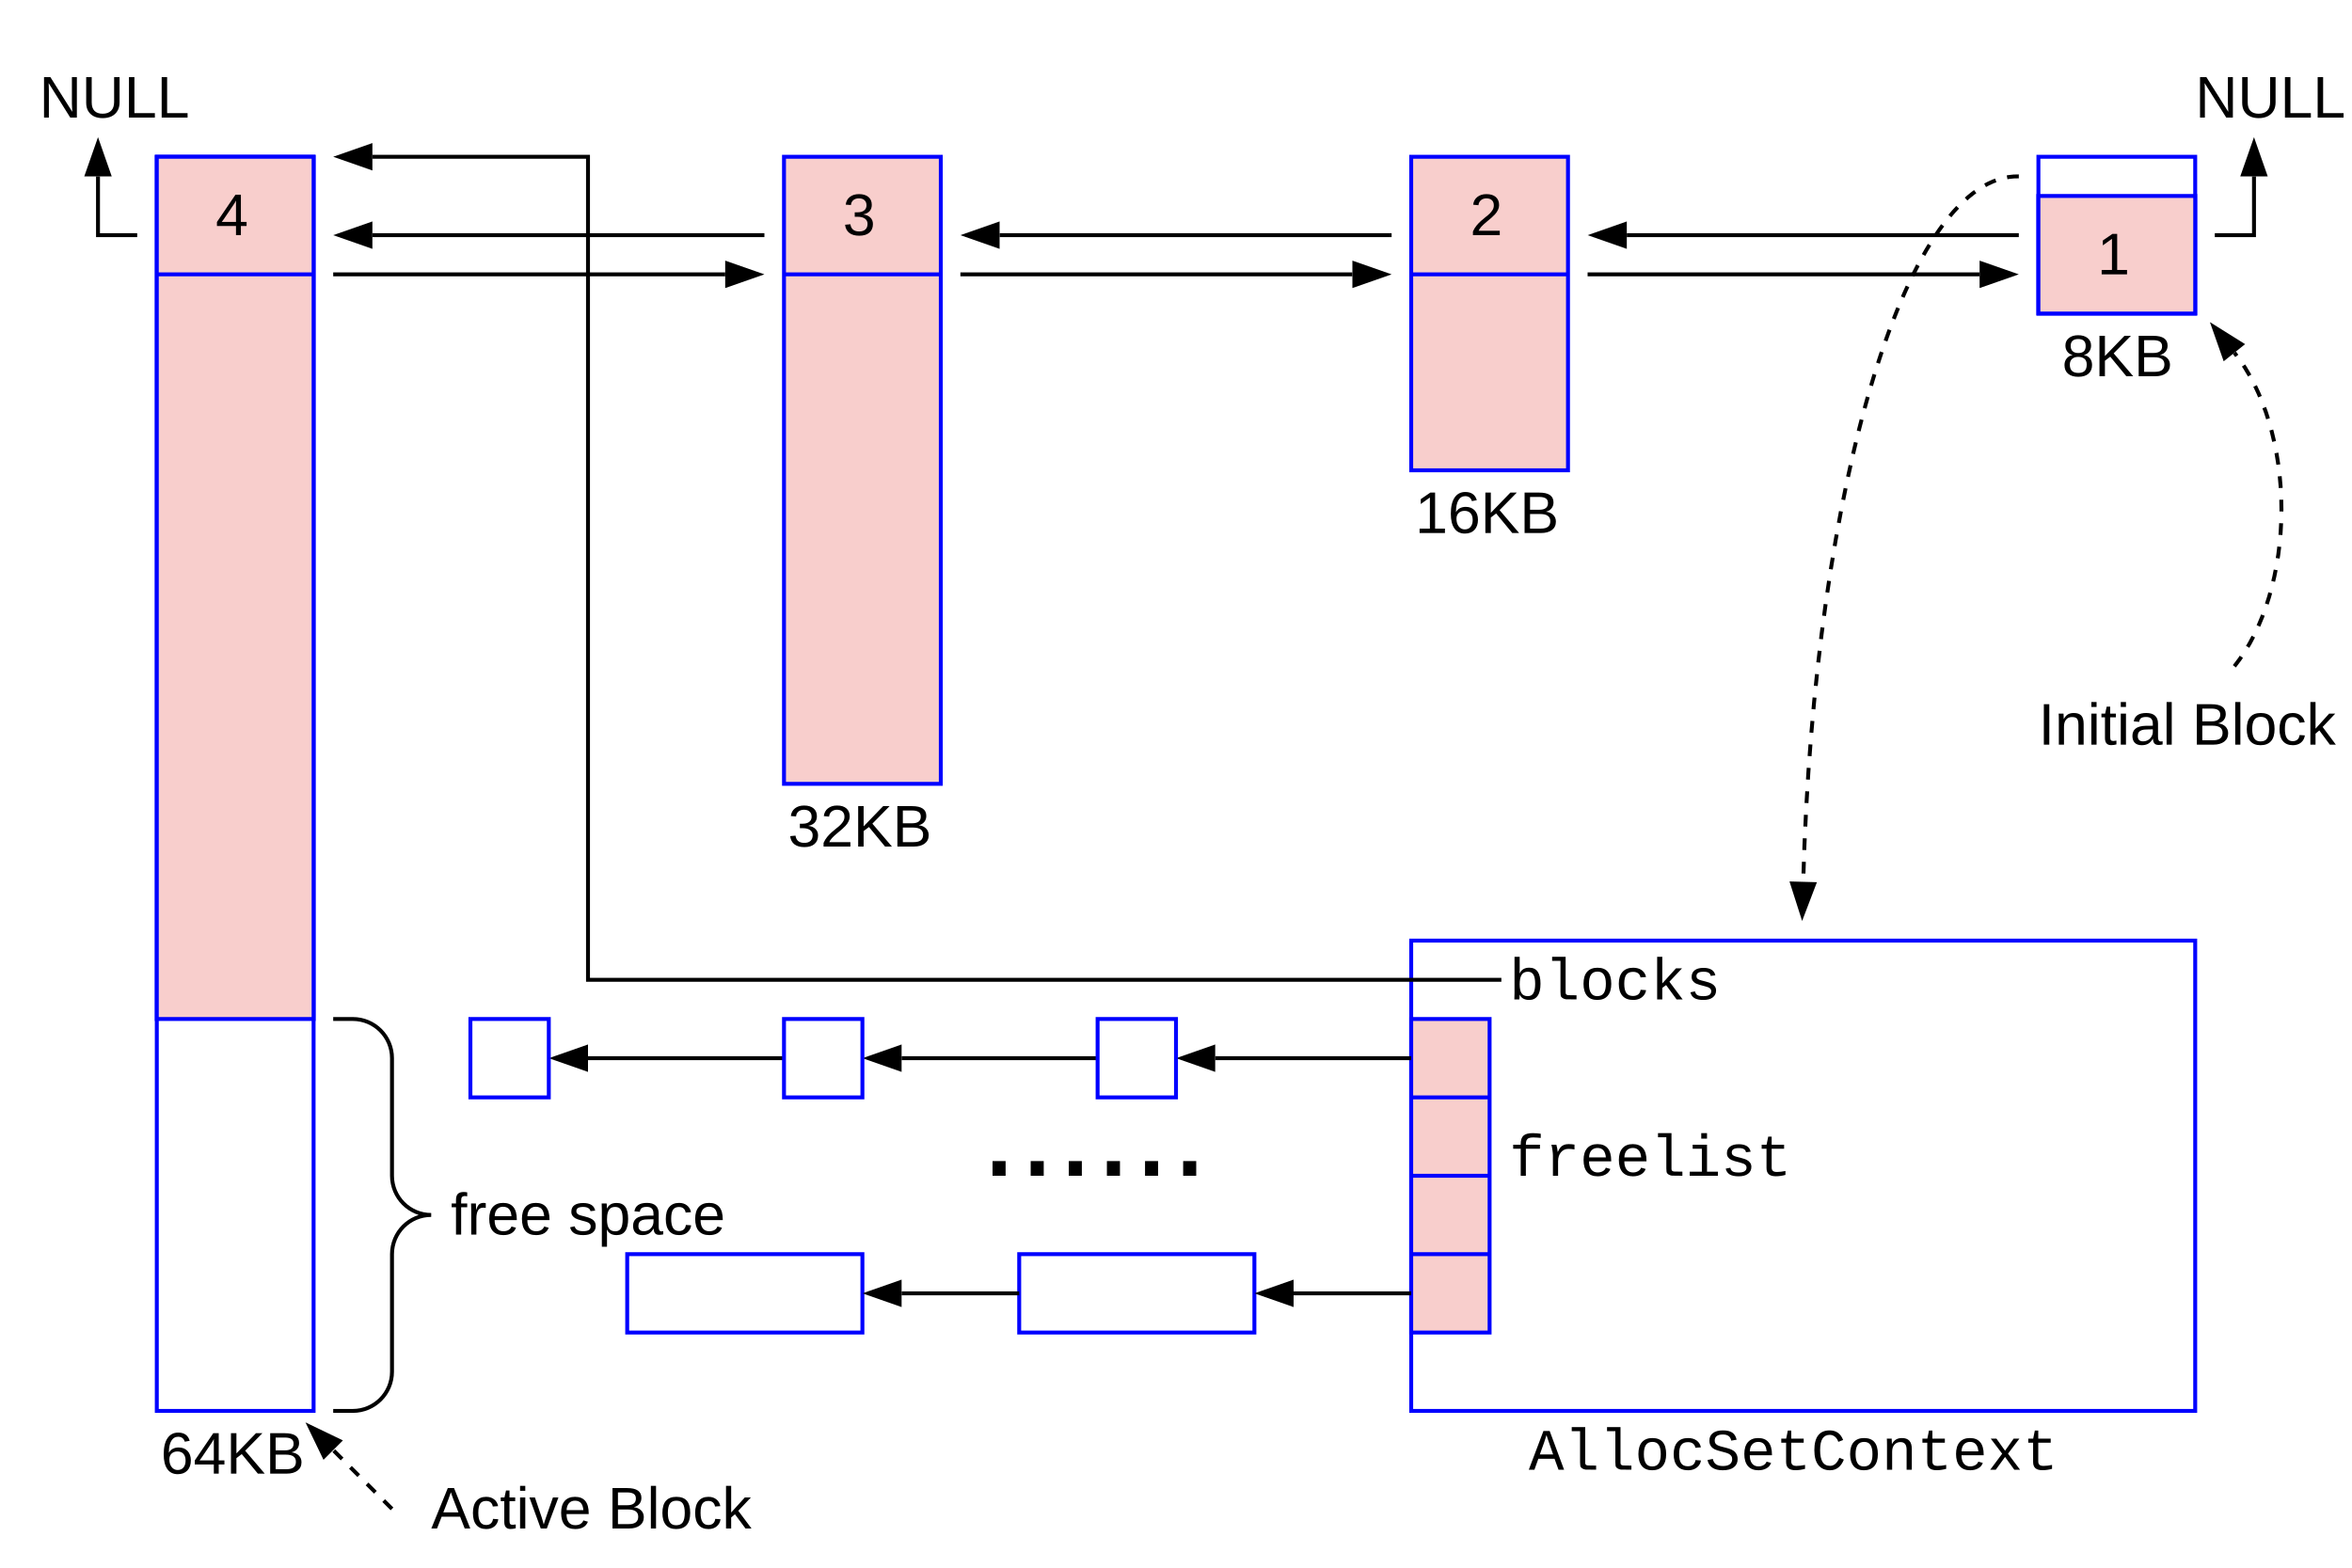
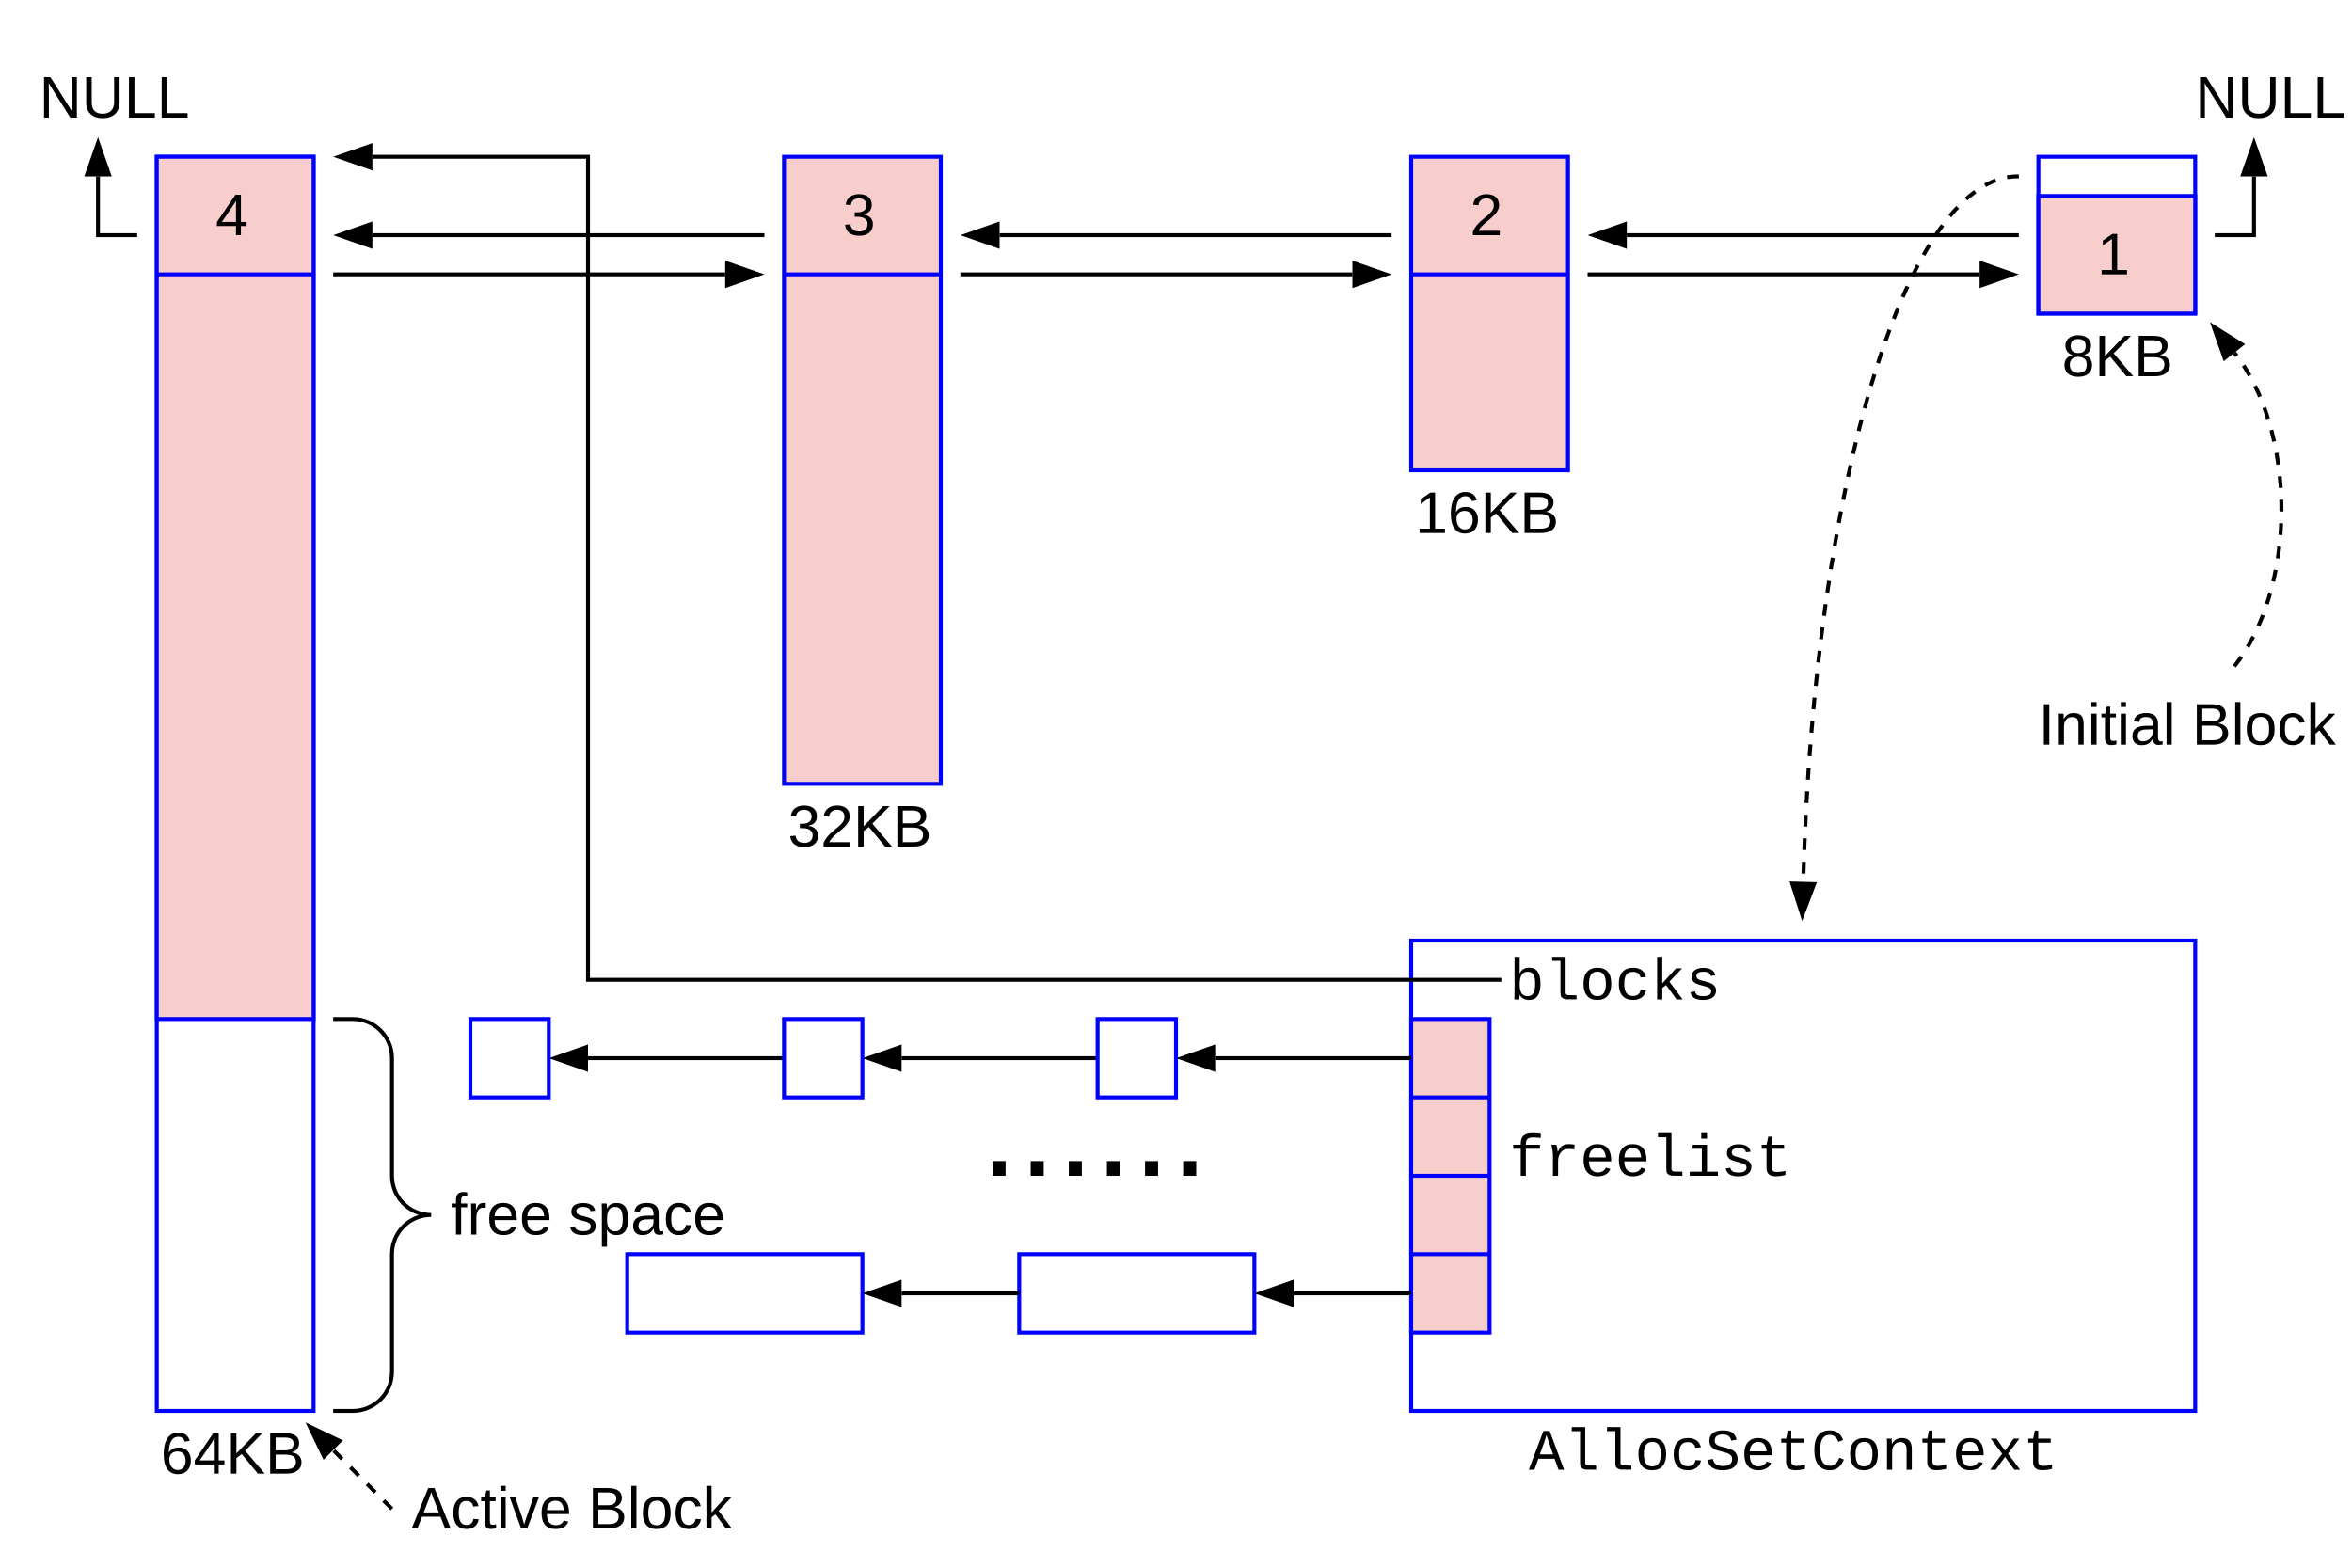
<svg xmlns="http://www.w3.org/2000/svg" version="1.1" width="600" height="400">
  <defs>
    <marker id="arrowhead" markerWidth="10" markerHeight="7" refX="0" refY="3.5" orient="auto">
      <polygon points="0 0, 10 3.5, 0 7" />
    </marker>
  </defs>
  <text x="10" y="30" style="font-size:15px;font-family:'Arial'">NULL</text>
  <path d="M 35 60 h -10 v -15" stroke="#000000" stroke-width="1" fill="none" marker-end="url(#arrowhead)" />
  <rect x="520" y="40" width="40" height="40" style="fill:none;stroke:#0000FF;stroke-width:1" />
  <rect x="520" y="50" width="40" height="30" style="fill:rgb(248,206,204);stroke:#0000FF;stroke-width:1" />
  <path d="M 565 60 h 10 v -15" stroke="#000000" stroke-width="1" fill="none" marker-end="url(#arrowhead)" />
  <text x="560" y="30" style="font-size:15px;font-family:'Arial'">NULL</text>
  <path d="M 515 60 h -100" stroke="#000000" stroke-width="1" fill="none" marker-end="url(#arrowhead)" />
  <path d="M 355 60 h -100" stroke="#000000" stroke-width="1" fill="none" marker-end="url(#arrowhead)" />
  <path d="M 195 60 h -100" stroke="#000000" stroke-width="1" fill="none" marker-end="url(#arrowhead)" />
  <path d="M 85 70 h 100" stroke="#000000" stroke-width="1" fill="none" marker-end="url(#arrowhead)" />
  <path d="M 245 70 h 100" stroke="#000000" stroke-width="1" fill="none" marker-end="url(#arrowhead)" />
  <path d="M 405 70 h 100" stroke="#000000" stroke-width="1" fill="none" marker-end="url(#arrowhead)" />
  <rect x="360" y="40" width="40" height="80" style="fill:rgb(248,206,204);stroke:#0000FF;stroke-width:1" />
  <rect x="200" y="40" width="40" height="160" style="fill:rgb(248,206,204);stroke:#0000FF;stroke-width:1" />
  <rect x="40" y="40" width="40" height="320" style="fill:none;stroke:#0000FF;stroke-width:1" />
  <rect x="40" y="40" width="40" height="220" style="fill:rgb(248,206,204);stroke:#0000FF;stroke-width:1" />
  <text x="41" y="376" style="font-size:15px;font-family:'Arial'">64KB</text>
  <text x="201" y="216" style="font-size:15px;font-family:'Arial'">32KB</text>
  <text x="361" y="136" style="font-size:15px;font-family:'Arial'">16KB</text>
  <text x="526" y="96" style="font-size:15px;font-family:'Arial'">8KB</text>
  <text x="55" y="60" style="font-size:15px;font-family:'Arial'">4</text>
  <path d="M 40 70 h 40" stroke="#0000FF" stroke-width="1" fill="none" />
  <text x="215" y="60" style="font-size:15px;font-family:'Arial'">3</text>
  <path d="M 200 70 h 40" stroke="#0000FF" stroke-width="1" fill="none" />
  <text x="375" y="60" style="font-size:15px;font-family:'Arial'">2</text>
  <path d="M 360 70 h 40" stroke="#0000FF" stroke-width="1" fill="none" />
  <text x="535" y="70" style="font-size:15px;font-family:'Arial'">1</text>
  <rect x="360" y="240" width="200" height="120" style="fill:none;stroke:#0000FF;stroke-width:1" />
  <path d="M 383 250 H 150 V 40 H 95" stroke="#000000" stroke-width="1" fill="none" marker-end="url(#arrowhead)" />
  <rect x="360" y="260" width="20" height="80" style="fill:rgb(248,206,204);stroke:#0000FF;stroke-width:1" />
  <path d="M 360 280 h 20" stroke="#0000FF" stroke-width="1" fill="none" />
  <path d="M 360 300 h 20" stroke="#0000FF" stroke-width="1" fill="none" />
  <path d="M 360 320 h 20" stroke="#0000FF" stroke-width="1" fill="none" />
  <path d="M 360 270 h -50" stroke="#000000" stroke-width="1" fill="none" marker-end="url(#arrowhead)" />
  <path d="M 280 270 h -50" stroke="#000000" stroke-width="1" fill="none" marker-end="url(#arrowhead)" />
  <path d="M 200 270 h -50" stroke="#000000" stroke-width="1" fill="none" marker-end="url(#arrowhead)" />
  <rect x="280" y="260" width="20" height="20" style="fill:none;stroke:#0000FF;stroke-width:1" />
  <rect x="200" y="260" width="20" height="20" style="fill:none;stroke:#0000FF;stroke-width:1" />
  <rect x="120" y="260" width="20" height="20" style="fill:none;stroke:#0000FF;stroke-width:1" />
  <rect x="160" y="320" width="60" height="20" style="fill:none;stroke:#0000FF;stroke-width:1" />
  <rect x="260" y="320" width="60" height="20" style="fill:none;stroke:#0000FF;stroke-width:1" />
  <path d="M 360 330 h -30" stroke="#000000" stroke-width="1" fill="none" marker-end="url(#arrowhead)" />
  <path d="M 260 330 h -30" stroke="#000000" stroke-width="1" fill="none" marker-end="url(#arrowhead)" />
  <path d="M 515 45 A 55 200 0 0 0 460 225" stroke="#000000" stroke-dasharray="3,3" stroke-width="1" fill="none" marker-end="url(#arrowhead)" />
  <text x="385" y="255" style="font-size:15px;font-family:'Courier New'">blocks</text>
  <text x="385" y="300" style="font-size:15px;font-family:'Courier New'">freelist</text>
  <text x="390" y="375" style="font-size:15px;font-family:'Courier New'">AllocSetContext</text>
  <text x="250" y="300" style="font-size:35px;font-family:'Arial'">......</text>
  <text x="115" y="315" style="font-size:15px;font-family:'Arial'">free space</text>
  <path d="M 85 260 h 5 a 10 10 0 0 1 10 10 v 30 a 10 10 0 0 0 10 10 a 10 10 0 0 0 -10 10 v 30 a 10 10 0 0 1 -10 10 h -5" stroke="#000000" stroke-width="1" fill="none" />
-   <text x="110" y="390" style="font-size:15px;font-family:'Arial'">Active Block</text>
+   <text x="105" y="390" style="font-size:15px;font-family:'Arial'">Active Block</text>
  <path d="M 100 385 L 85 370" stroke="#000000" stroke-width="1" stroke-dasharray="3,3" fill="none" marker-end="url(#arrowhead)" />
  <path d="M 570 170 A 30 50 0 0 0 570 90" stroke="#000000" stroke-width="1" stroke-dasharray="3,3" fill="none" marker-end="url(#arrowhead)" />
  <text x="520" y="190" style="font-size:15px;font-family:'Arial'">Initial Block</text>
</svg>
